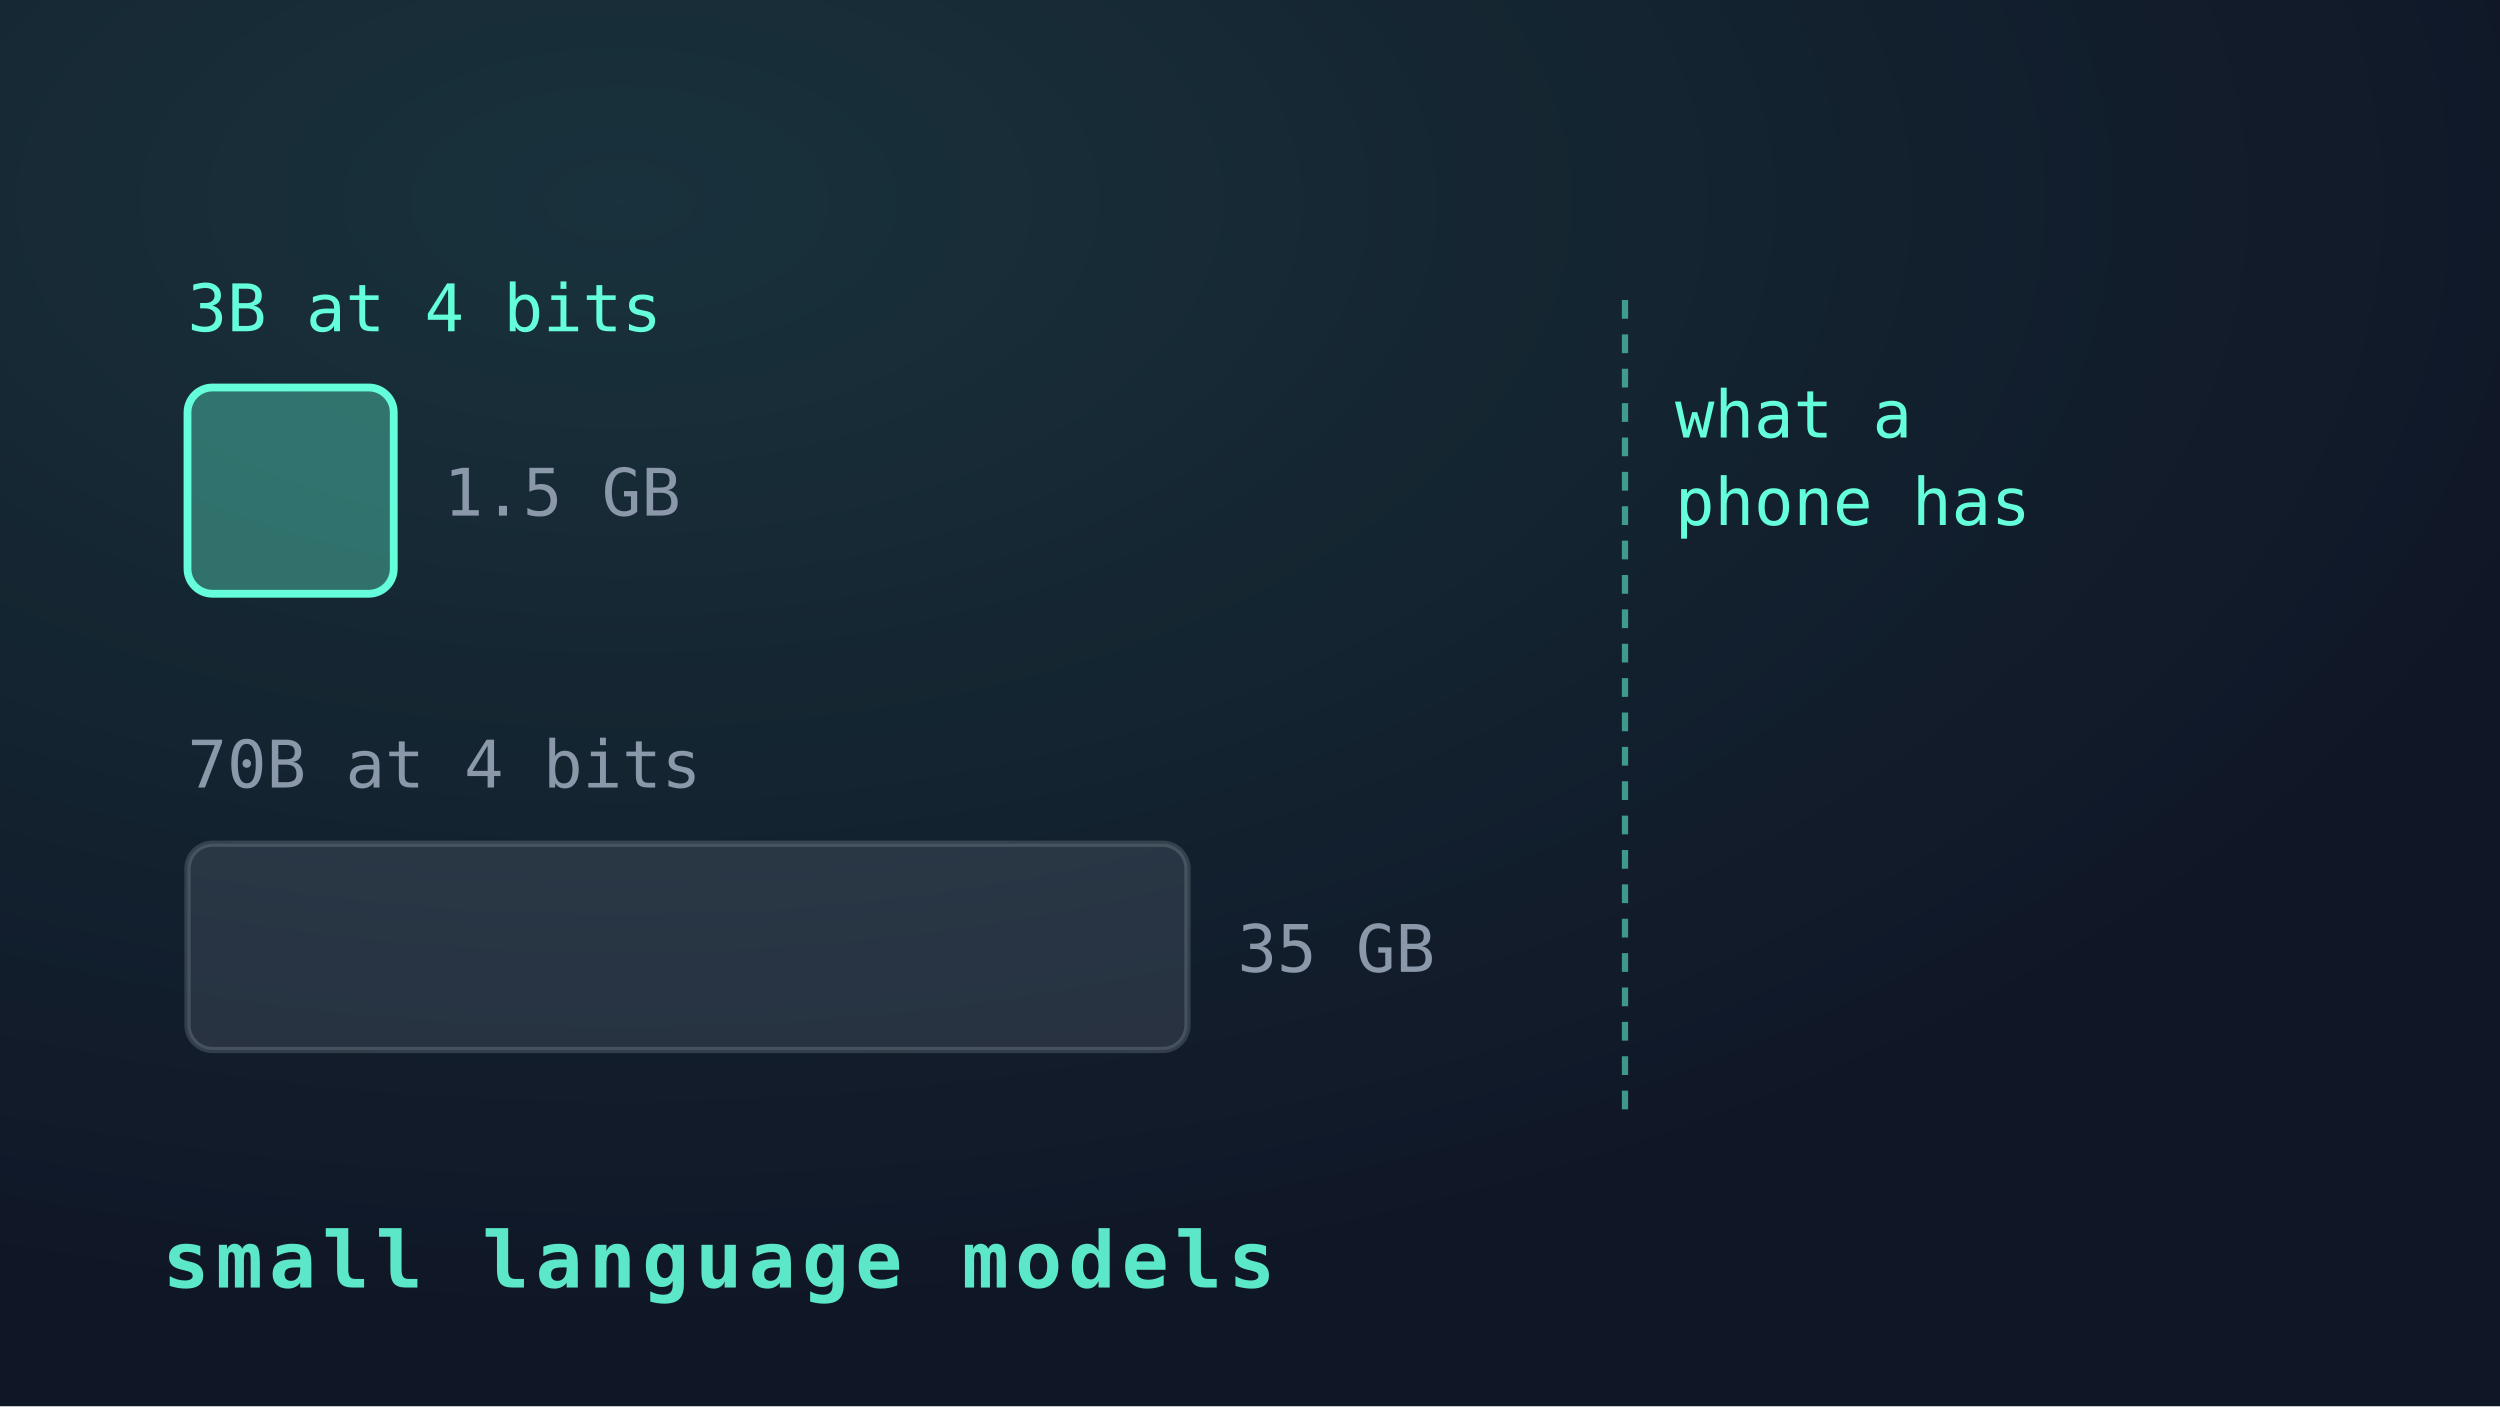
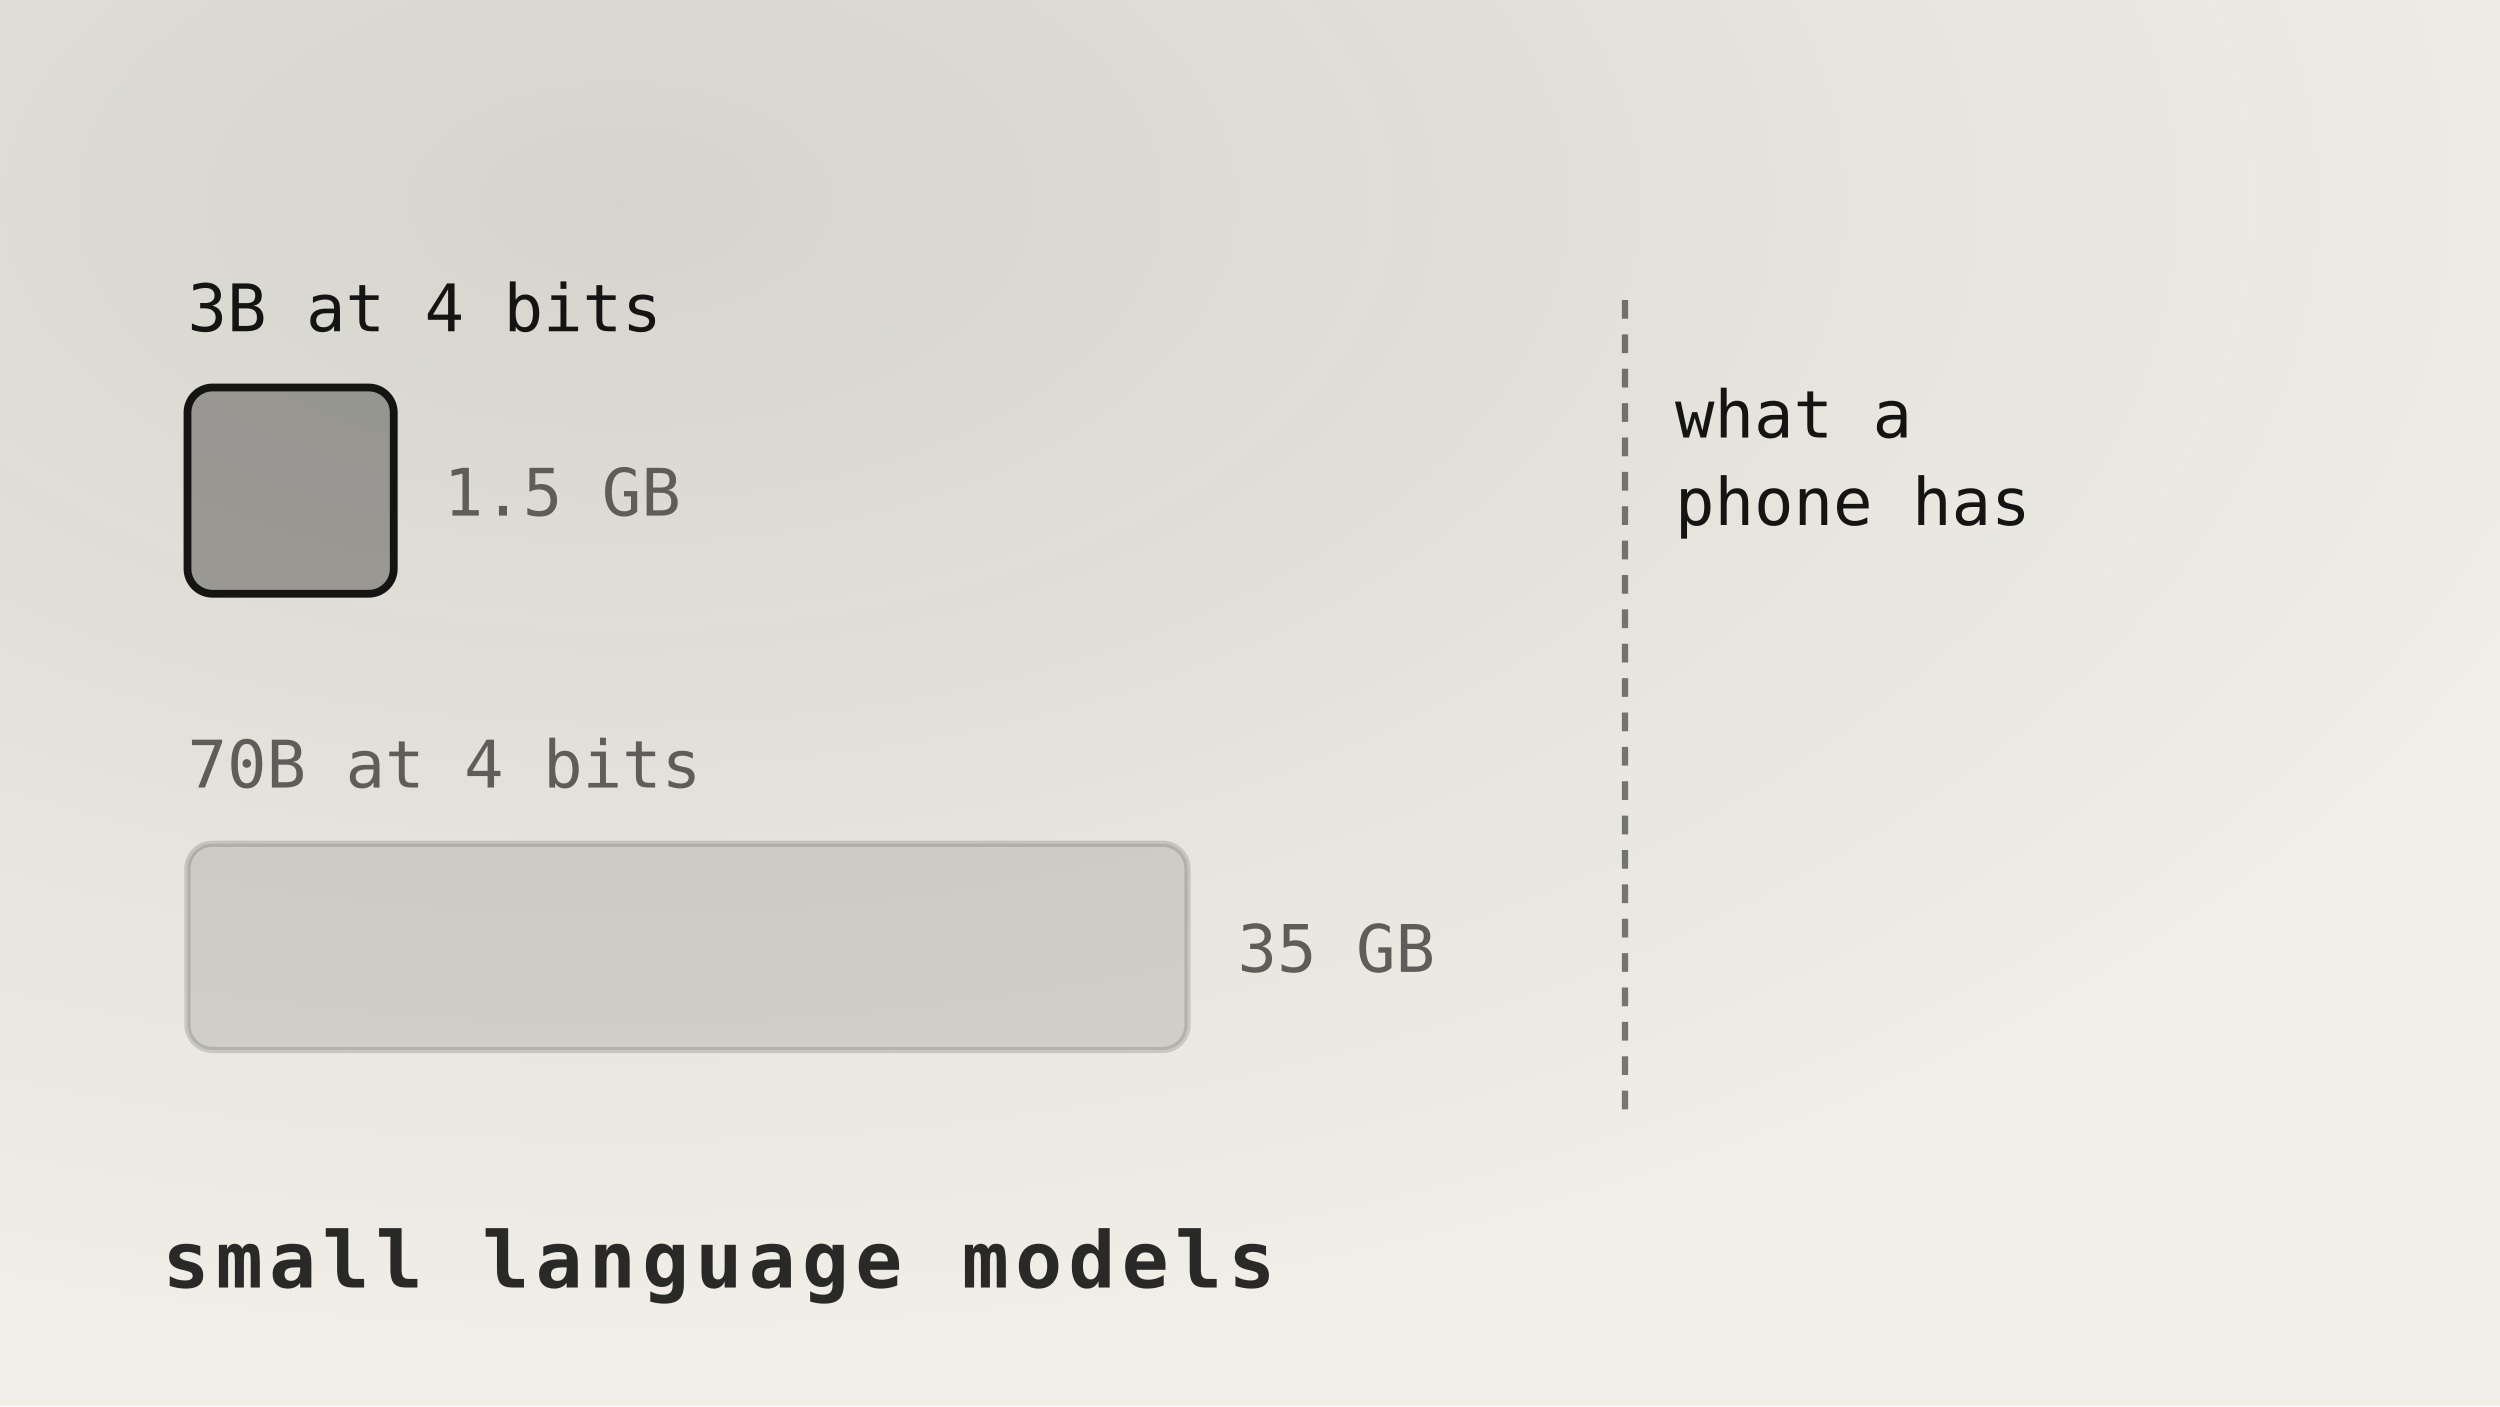
<svg xmlns="http://www.w3.org/2000/svg" viewBox="0 0 800 450" width="800" height="450" role="img" aria-label="Small language models: a small model sized to fit a phone next to a much larger model that needs a server.">
  <defs>
    <radialGradient id="glow" cx="25%" cy="14%" r="82%">
-       <stop offset="0%" stop-color="#64FFDA" stop-opacity="0.12" />
-       <stop offset="100%" stop-color="#64FFDA" stop-opacity="0" />
+       <stop offset="0%" stop-color="#141413" stop-opacity="0.12" />
+       <stop offset="100%" stop-color="#141413" stop-opacity="0" />
    </radialGradient>
  </defs>
-   <rect width="800" height="450" fill="#0F1626" />
+   <rect width="800" height="450" fill="#F0EEE6" />
  <rect width="800" height="450" fill="url(#glow)" />
-   <text x="60" y="106" font-family="ui-monospace, SFMono-Regular, Menlo, Consolas, monospace" font-size="21" fill="#64FFDA">3B at 4 bits</text>
-   <rect x="60" y="124" width="66" height="66" rx="8" fill="#64FFDA" fill-opacity="0.34" stroke="#64FFDA" stroke-width="2.5" />
-   <text x="142" y="165" font-family="ui-monospace, SFMono-Regular, Menlo, Consolas, monospace" font-size="21" fill="#8B98A9">1.5 GB</text>
-   <text x="60" y="252" font-family="ui-monospace, SFMono-Regular, Menlo, Consolas, monospace" font-size="21" fill="#8B98A9">70B at 4 bits</text>
-   <rect x="60" y="270" width="320" height="66" rx="8" fill="#8B98A9" fill-opacity="0.18" stroke="rgba(230,237,243,0.16)" stroke-width="2" />
-   <text x="396" y="311" font-family="ui-monospace, SFMono-Regular, Menlo, Consolas, monospace" font-size="21" fill="#8B98A9">35 GB</text>
-   <path d="M520 96 V360" stroke="#64FFDA" stroke-opacity="0.55" stroke-width="2" stroke-dasharray="6 5" />
-   <text x="536" y="140" font-family="ui-monospace, SFMono-Regular, Menlo, Consolas, monospace" font-size="21" fill="#64FFDA">what a</text>
-   <text x="536" y="168" font-family="ui-monospace, SFMono-Regular, Menlo, Consolas, monospace" font-size="21" fill="#64FFDA">phone has</text>
-   <text x="52" y="412" font-family="ui-monospace, SFMono-Regular, Menlo, Consolas, monospace" font-size="25" font-weight="600" letter-spacing="2" fill="#64FFDA" fill-opacity="0.9">small language models</text>
+   <text x="60" y="106" font-family="ui-monospace, SFMono-Regular, Menlo, Consolas, monospace" font-size="21" fill="#141413">3B at 4 bits</text>
+   <rect x="60" y="124" width="66" height="66" rx="8" fill="#141413" fill-opacity="0.34" stroke="#141413" stroke-width="2.5" />
+   <text x="142" y="165" font-family="ui-monospace, SFMono-Regular, Menlo, Consolas, monospace" font-size="21" fill="#5E5D59">1.5 GB</text>
+   <text x="60" y="252" font-family="ui-monospace, SFMono-Regular, Menlo, Consolas, monospace" font-size="21" fill="#5E5D59">70B at 4 bits</text>
+   <rect x="60" y="270" width="320" height="66" rx="8" fill="#5E5D59" fill-opacity="0.18" stroke="rgba(20,20,19,0.16)" stroke-width="2" />
+   <text x="396" y="311" font-family="ui-monospace, SFMono-Regular, Menlo, Consolas, monospace" font-size="21" fill="#5E5D59">35 GB</text>
+   <path d="M520 96 V360" stroke="#141413" stroke-opacity="0.55" stroke-width="2" stroke-dasharray="6 5" />
+   <text x="536" y="140" font-family="ui-monospace, SFMono-Regular, Menlo, Consolas, monospace" font-size="21" fill="#141413">what a</text>
+   <text x="536" y="168" font-family="ui-monospace, SFMono-Regular, Menlo, Consolas, monospace" font-size="21" fill="#141413">phone has</text>
+   <text x="52" y="412" font-family="ui-monospace, SFMono-Regular, Menlo, Consolas, monospace" font-size="25" font-weight="600" letter-spacing="2" fill="#141413" fill-opacity="0.9">small language models</text>
</svg>
